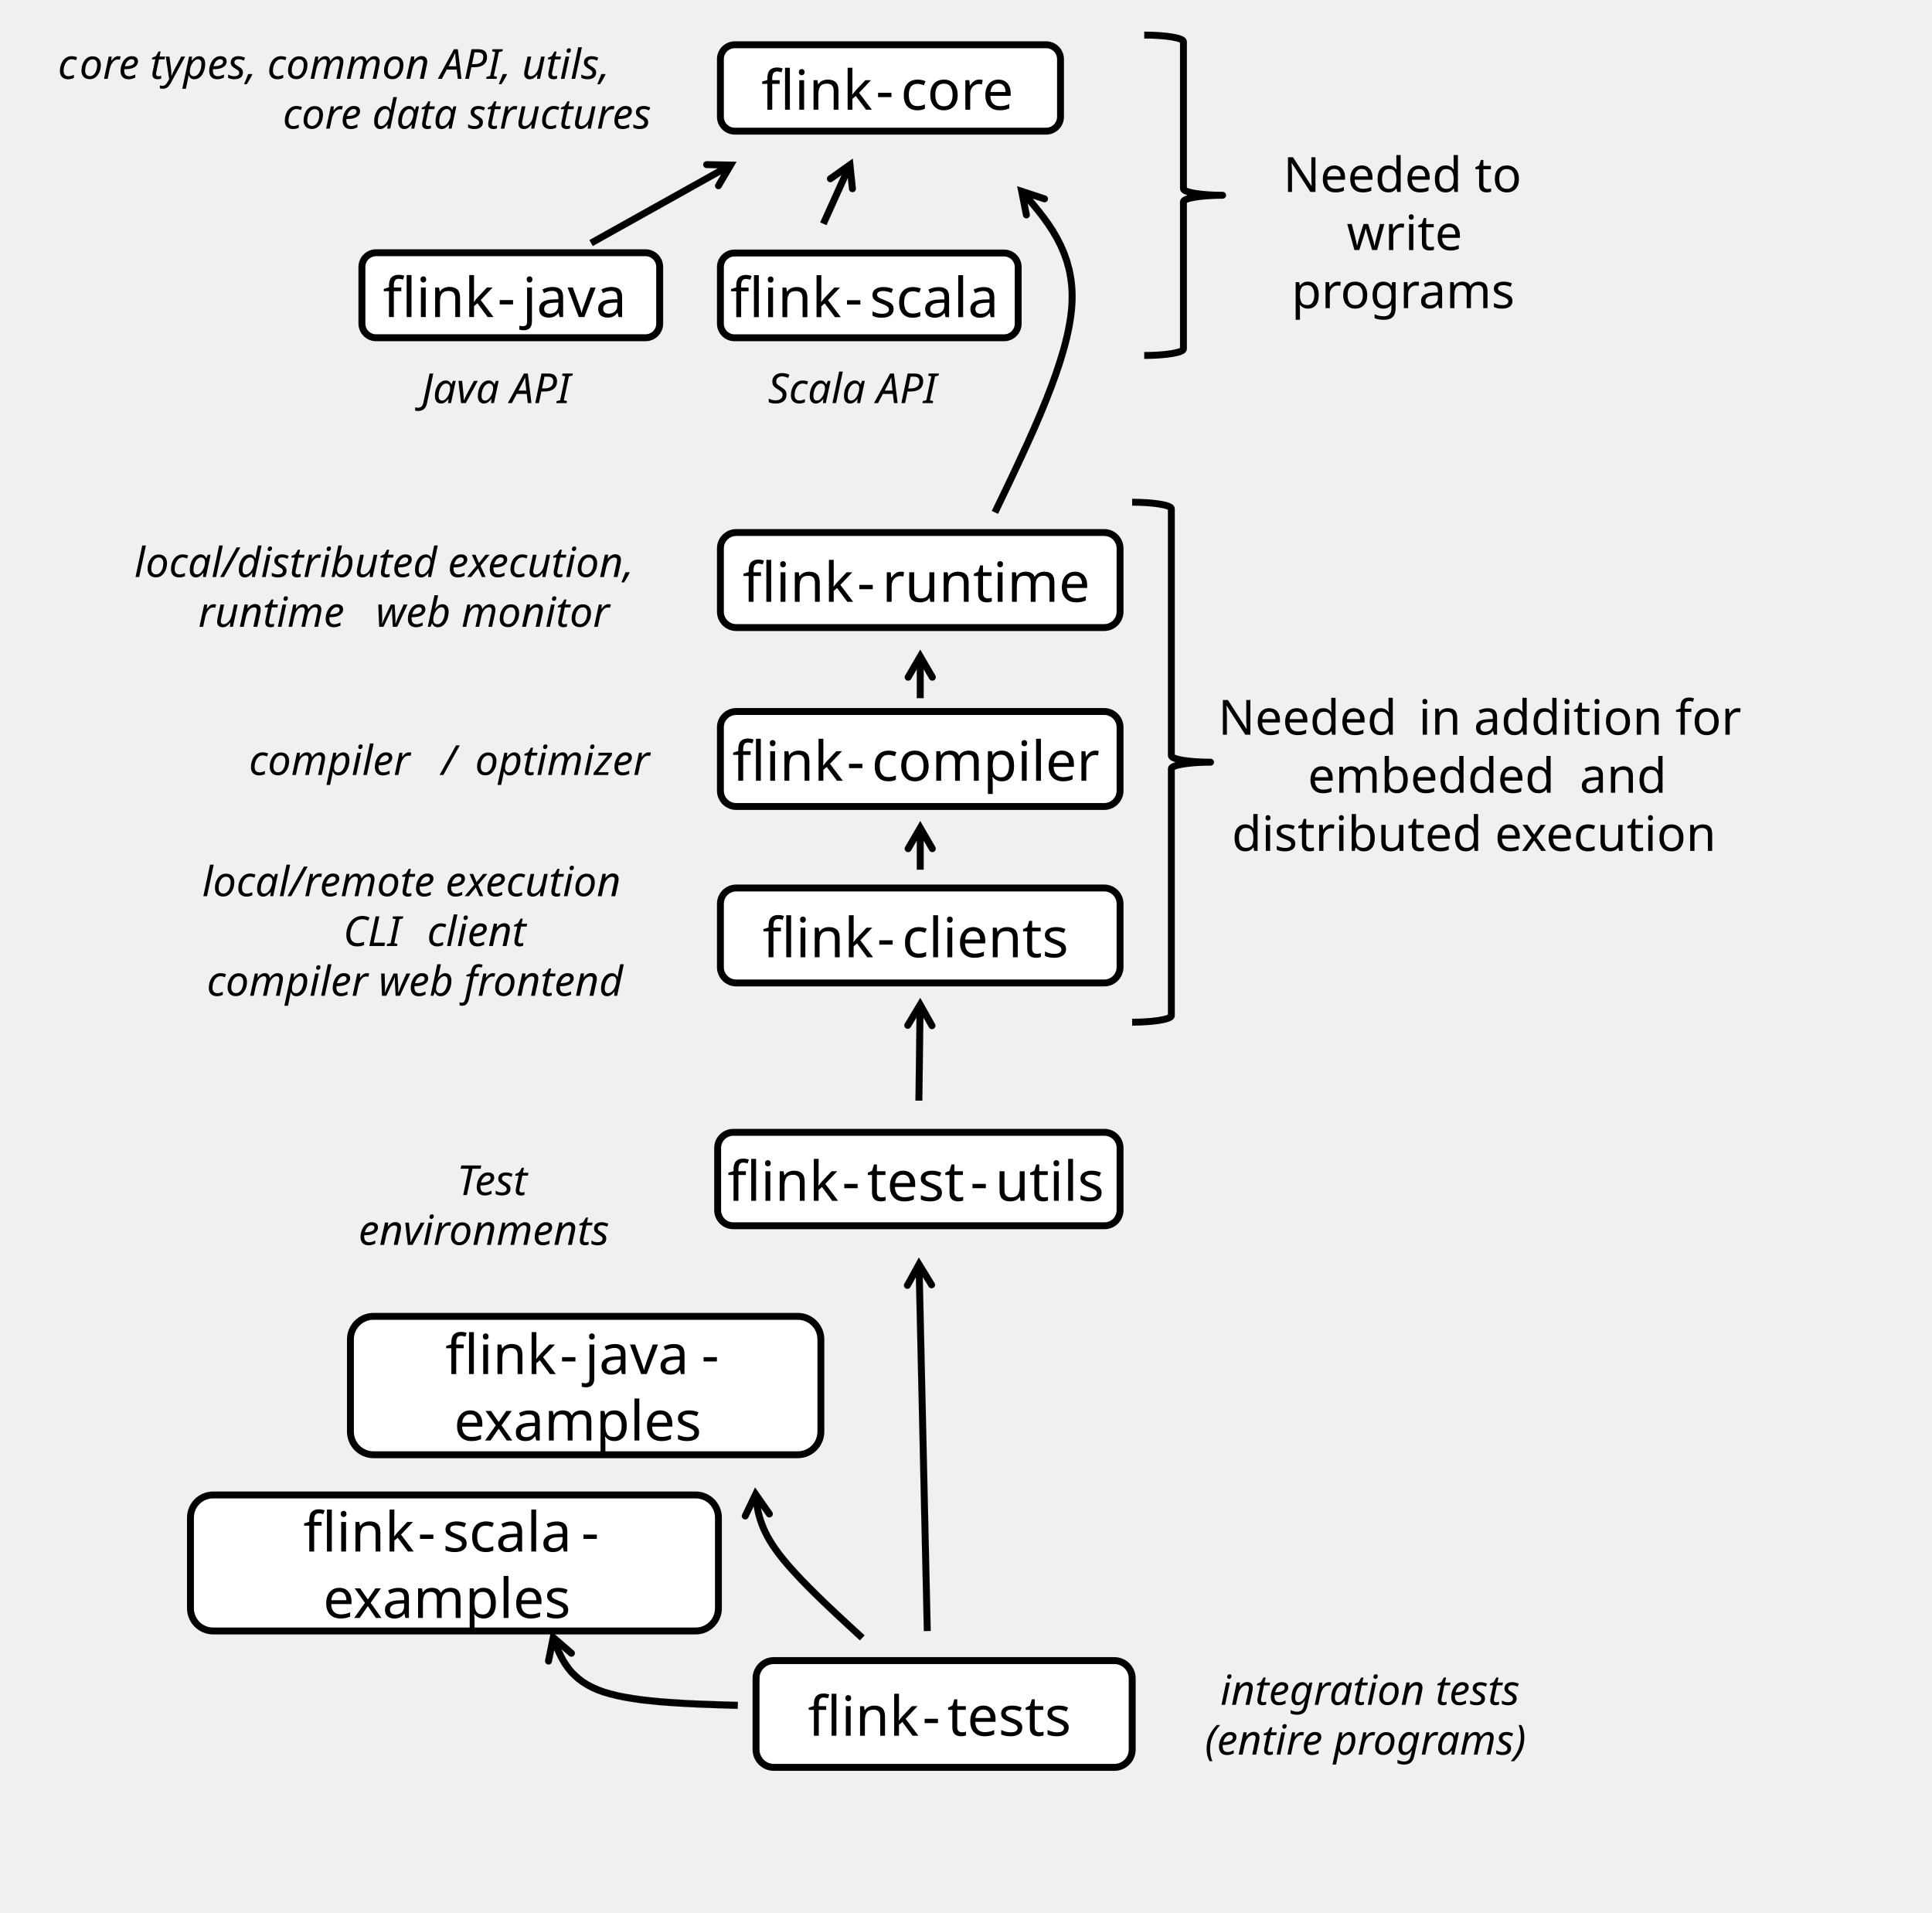
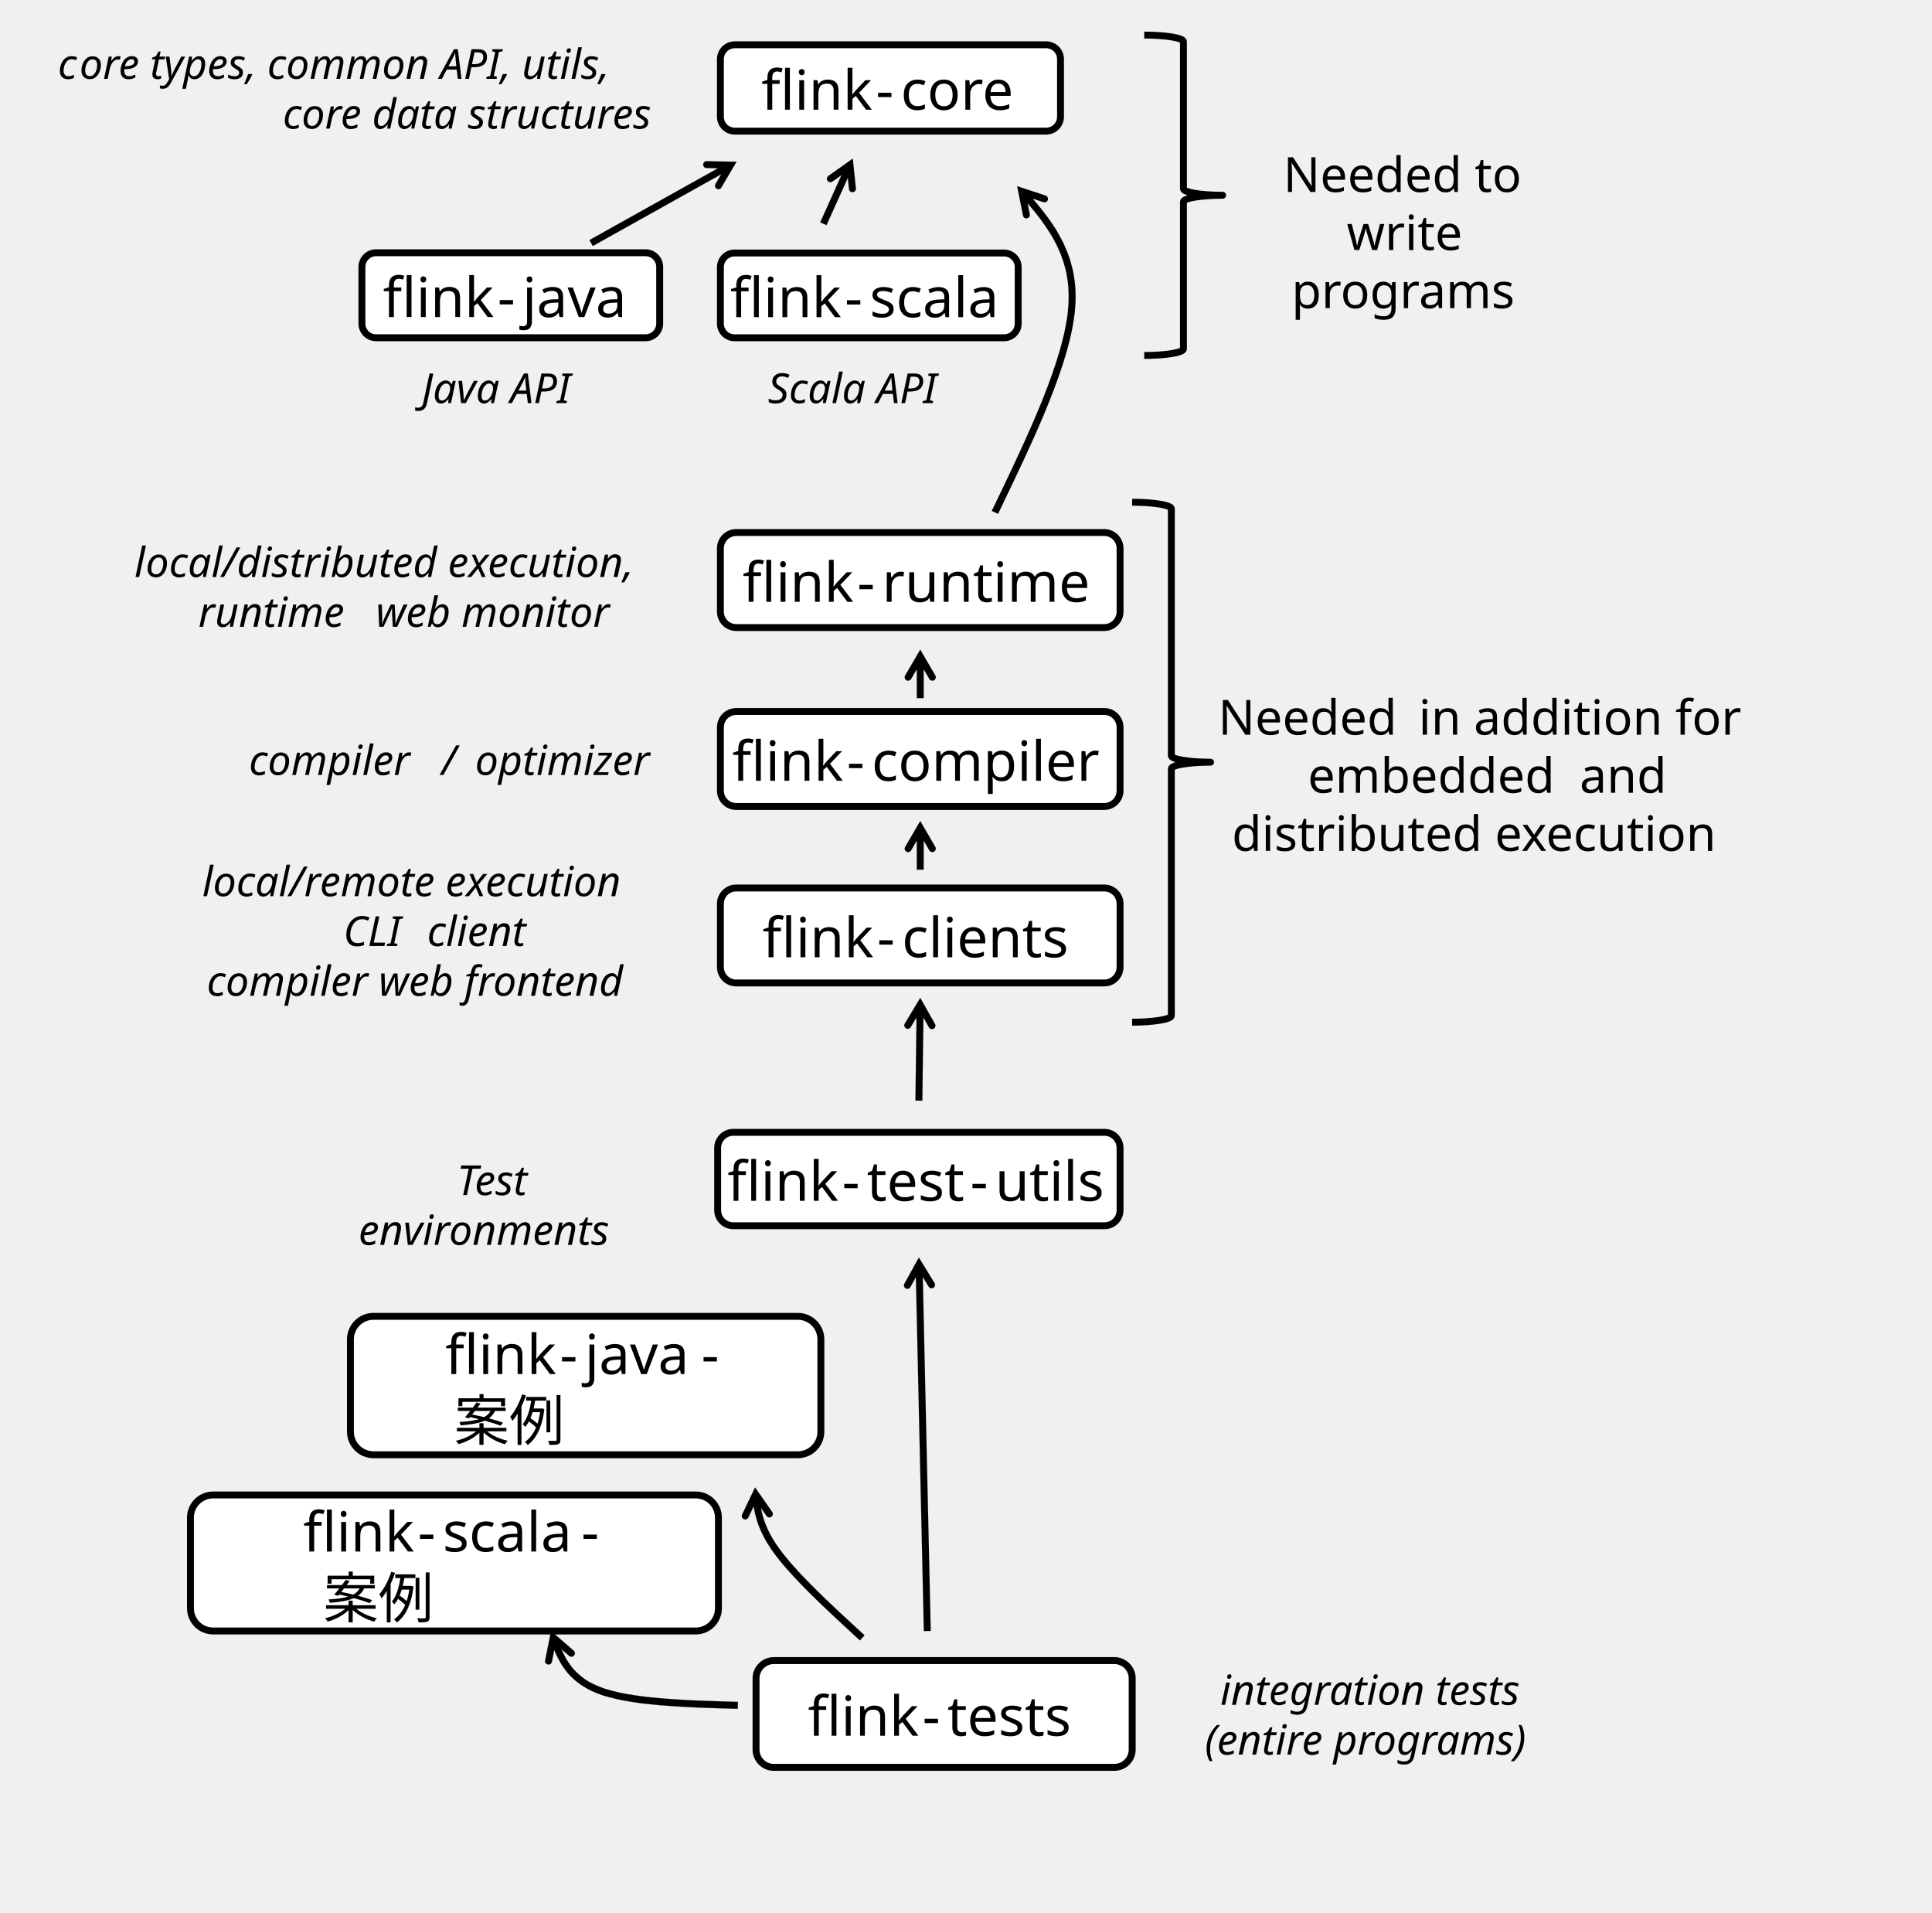
<svg xmlns="http://www.w3.org/2000/svg" version="1.0" width="184.83mm" height="182.98mm" id="svg2985">
  <defs id="defs2987" />
  <g id="g2989">
    <path style="fill:#ffffff;fill-rule:evenodd;fill-opacity:1;stroke:none;" d="  M 260.484 21.38   C 260.484 18.511 262.809 16.185 265.697 16.185   L 378.244 16.185   C 381.132 16.185 383.458 18.511 383.458 21.38   L 383.458 42.217   C 383.458 45.086 381.132 47.412 378.244 47.412   L 265.697 47.412   C 262.809 47.412 260.484 45.086 260.484 42.217   z" id="path2991" />
    <path style="fill:none;stroke:#000000;stroke-width:2.494px;stroke-linecap:butt;stroke-linejoin:round;stroke-dasharray:none;stroke-opacity:1;" d="  M 260.484 21.38   C 260.484 18.511 262.809 16.185 265.697 16.185   L 378.244 16.185   C 381.132 16.185 383.458 18.511 383.458 21.38   L 383.458 42.217   C 383.458 45.086 381.132 47.412 378.244 47.412   L 265.697 47.412   C 262.809 47.412 260.484 45.086 260.484 42.217   z" id="path2993" />
    <text xml:space="preserve" x="275.288" y="39.668" style="font-size:19.955px;fill:#000000;font-style:normal;font-weight:normal;text-align:start;text-anchor:start;font-family:Verdana;" id="text2995">flink</text>
    <text xml:space="preserve" x="316.699" y="39.668" style="font-size:19.955px;fill:#000000;font-style:normal;font-weight:normal;text-align:start;text-anchor:start;font-family:Verdana;" id="text2997">-</text>
    <text xml:space="preserve" x="325.701" y="39.668" style="font-size:19.955px;fill:#000000;font-style:normal;font-weight:normal;text-align:start;text-anchor:start;font-family:Verdana;" id="text2999">core</text>
    <path style="fill:#ffffff;fill-rule:evenodd;fill-opacity:1;stroke:none;" d="  M 130.861 96.502   C 130.861 93.67 133.149 91.373 135.981 91.373   L 233.411 91.373   C 236.234 91.373 238.531 93.67 238.531 96.502   L 238.531 116.982   C 238.531 119.814 236.234 122.102 233.411 122.102   L 135.981 122.102   C 133.149 122.102 130.861 119.814 130.861 116.982   z" id="path3001" />
    <path style="fill:none;stroke:#000000;stroke-width:2.504px;stroke-linecap:butt;stroke-linejoin:round;stroke-dasharray:none;stroke-opacity:1;" d="  M 130.861 96.502   C 130.861 93.67 133.149 91.373 135.981 91.373   L 233.411 91.373   C 236.234 91.373 238.531 93.67 238.531 96.502   L 238.531 116.982   C 238.531 119.814 236.234 122.102 233.411 122.102   L 135.981 122.102   C 133.149 122.102 130.861 119.814 130.861 116.982   z" id="path3003" />
    <text xml:space="preserve" x="138.472" y="114.613" style="font-size:19.955px;fill:#000000;font-style:normal;font-weight:normal;text-align:start;text-anchor:start;font-family:Verdana;" id="text3005">flink</text>
    <text xml:space="preserve" x="179.882" y="114.613" style="font-size:19.955px;fill:#000000;font-style:normal;font-weight:normal;text-align:start;text-anchor:start;font-family:Verdana;" id="text3007">-</text>
    <text xml:space="preserve" x="188.884" y="114.613" style="font-size:19.955px;fill:#000000;font-style:normal;font-weight:normal;text-align:start;text-anchor:start;font-family:Verdana;" id="text3009">java</text>
    <path style="fill:#ffffff;fill-rule:evenodd;fill-opacity:1;stroke:none;" d="  M 260.484 96.568   C 260.484 93.755 262.772 91.467 265.585 91.467   L 363.053 91.467   C 365.866 91.467 368.154 93.755 368.154 96.568   L 368.154 117.01   C 368.154 119.824 365.866 122.112 363.053 122.112   L 265.585 122.112   C 262.772 122.112 260.484 119.824 260.484 117.01   z" id="path3011" />
    <path style="fill:none;stroke:#000000;stroke-width:2.494px;stroke-linecap:butt;stroke-linejoin:round;stroke-dasharray:none;stroke-opacity:1;" d="  M 260.484 96.568   C 260.484 93.755 262.772 91.467 265.585 91.467   L 363.053 91.467   C 365.866 91.467 368.154 93.755 368.154 96.568   L 368.154 117.01   C 368.154 119.824 365.866 122.112 363.053 122.112   L 265.585 122.112   C 262.772 122.112 260.484 119.824 260.484 117.01   z" id="path3013" />
    <text xml:space="preserve" x="264.046" y="114.657" style="font-size:19.955px;fill:#000000;font-style:normal;font-weight:normal;text-align:start;text-anchor:start;font-family:Verdana;" id="text3015">flink</text>
    <text xml:space="preserve" x="305.456" y="114.657" style="font-size:19.955px;fill:#000000;font-style:normal;font-weight:normal;text-align:start;text-anchor:start;font-family:Verdana;" id="text3017">-</text>
    <text xml:space="preserve" x="314.458" y="114.657" style="font-size:19.955px;fill:#000000;font-style:normal;font-weight:normal;text-align:start;text-anchor:start;font-family:Verdana;" id="text3019">scala</text>
    <text xml:space="preserve" x="20.936" y="28.496" style="font-size:15.004px;fill:#000000;font-style:italic;font-weight:normal;text-align:start;text-anchor:start;font-family:Verdana;" id="text3021">c</text>
    <text xml:space="preserve" x="28.738" y="28.496" style="font-size:15.004px;fill:#000000;font-style:italic;font-weight:normal;text-align:start;text-anchor:start;font-family:Verdana;" id="text3023">ore types, common API, utils,</text>
    <text xml:space="preserve" x="102.257" y="46.5" style="font-size:15.004px;fill:#000000;font-style:italic;font-weight:normal;text-align:start;text-anchor:start;font-family:Verdana;" id="text3025">core data structures</text>
    <text xml:space="preserve" x="277.678" y="145.733" style="font-size:15.004px;fill:#000000;font-style:italic;font-weight:normal;text-align:start;text-anchor:start;font-family:Verdana;" id="text3027">Scala API</text>
    <text xml:space="preserve" x="152.428" y="145.733" style="font-size:15.004px;fill:#000000;font-style:italic;font-weight:normal;text-align:start;text-anchor:start;font-family:Verdana;" id="text3029">Java API</text>
    <path style="fill:#ffffff;fill-rule:evenodd;fill-opacity:1;stroke:none;" d="  M 260.484 198.256   C 260.484 195.086 263.053 192.517 266.204 192.517   L 399.268 192.517   C 402.419 192.517 404.988 195.086 404.988 198.256   L 404.988 221.136   C 404.988 224.306 402.419 226.875 399.268 226.875   L 266.204 226.875   C 263.053 226.875 260.484 224.306 260.484 221.136   z" id="path3033" />
    <path style="fill:none;stroke:#000000;stroke-width:2.494px;stroke-linecap:butt;stroke-linejoin:round;stroke-dasharray:none;stroke-opacity:1;" d="  M 260.484 198.256   C 260.484 195.086 263.053 192.517 266.204 192.517   L 399.268 192.517   C 402.419 192.517 404.988 195.086 404.988 198.256   L 404.988 221.136   C 404.988 224.306 402.419 226.875 399.268 226.875   L 266.204 226.875   C 263.053 226.875 260.484 224.306 260.484 221.136   z" id="path3035" />
    <text xml:space="preserve" x="268.528" y="217.566" style="font-size:19.955px;fill:#000000;font-style:normal;font-weight:normal;text-align:start;text-anchor:start;font-family:Verdana;" id="text3037">flink</text>
    <text xml:space="preserve" x="309.938" y="217.566" style="font-size:19.955px;fill:#000000;font-style:normal;font-weight:normal;text-align:start;text-anchor:start;font-family:Verdana;" id="text3039">-</text>
    <text xml:space="preserve" x="318.941" y="217.566" style="font-size:19.955px;fill:#000000;font-style:normal;font-weight:normal;text-align:start;text-anchor:start;font-family:Verdana;" id="text3041">runtime</text>
    <path style="fill:#ffffff;fill-rule:evenodd;fill-opacity:1;stroke:none;" d="  M 260.484 262.941   C 260.484 259.771 263.053 257.22 266.204 257.22   L 399.268 257.22   C 402.419 257.22 404.988 259.771 404.988 262.941   L 404.988 285.84   C 404.988 288.991 402.419 291.56 399.268 291.56   L 266.204 291.56   C 263.053 291.56 260.484 288.991 260.484 285.84   z" id="path3043" />
    <path style="fill:none;stroke:#000000;stroke-width:2.494px;stroke-linecap:butt;stroke-linejoin:round;stroke-dasharray:none;stroke-opacity:1;" d="  M 260.484 262.941   C 260.484 259.771 263.053 257.22 266.204 257.22   L 399.268 257.22   C 402.419 257.22 404.988 259.771 404.988 262.941   L 404.988 285.84   C 404.988 288.991 402.419 291.56 399.268 291.56   L 266.204 291.56   C 263.053 291.56 260.484 288.991 260.484 285.84   z" id="path3045" />
    <text xml:space="preserve" x="264.777" y="282.255" style="font-size:19.955px;fill:#000000;font-style:normal;font-weight:normal;text-align:start;text-anchor:start;font-family:Verdana;" id="text3047">flink</text>
    <text xml:space="preserve" x="306.187" y="282.255" style="font-size:19.955px;fill:#000000;font-style:normal;font-weight:normal;text-align:start;text-anchor:start;font-family:Verdana;" id="text3049">-</text>
    <text xml:space="preserve" x="315.19" y="282.255" style="font-size:19.955px;fill:#000000;font-style:normal;font-weight:normal;text-align:start;text-anchor:start;font-family:Verdana;" id="text3051">compiler</text>
    <path style="fill:#ffffff;fill-rule:evenodd;fill-opacity:1;stroke:none;" d="  M 260.484 326.744   C 260.484 323.574 263.053 321.024 266.204 321.024   L 399.268 321.024   C 402.419 321.024 404.988 323.574 404.988 326.744   L 404.988 349.643   C 404.988 352.794 402.419 355.364 399.268 355.364   L 266.204 355.364   C 263.053 355.364 260.484 352.794 260.484 349.643   z" id="path3053" />
    <path style="fill:none;stroke:#000000;stroke-width:2.494px;stroke-linecap:butt;stroke-linejoin:round;stroke-dasharray:none;stroke-opacity:1;" d="  M 260.484 326.744   C 260.484 323.574 263.053 321.024 266.204 321.024   L 399.268 321.024   C 402.419 321.024 404.988 323.574 404.988 326.744   L 404.988 349.643   C 404.988 352.794 402.419 355.364 399.268 355.364   L 266.204 355.364   C 263.053 355.364 260.484 352.794 260.484 349.643   z" id="path3055" />
    <text xml:space="preserve" x="275.73" y="346.058" style="font-size:19.955px;fill:#000000;font-style:normal;font-weight:normal;text-align:start;text-anchor:start;font-family:Verdana;" id="text3057">flink</text>
    <text xml:space="preserve" x="317.14" y="346.058" style="font-size:19.955px;fill:#000000;font-style:normal;font-weight:normal;text-align:start;text-anchor:start;font-family:Verdana;" id="text3059">-</text>
    <text xml:space="preserve" x="326.142" y="346.058" style="font-size:19.955px;fill:#000000;font-style:normal;font-weight:normal;text-align:start;text-anchor:start;font-family:Verdana;" id="text3061">clients</text>
    <path style="fill:#000000;fill-rule:nonzero;fill-opacity:1;stroke:#000000;stroke-width:0.019px;stroke-linecap:butt;stroke-linejoin:round;stroke-dasharray:none;stroke-opacity:1;" d="  M 333.496 397.918   L 333.946 363.259   L 331.451 363.222   L 331.001 397.88   z  M 338.072 370.18   L 332.745 360.746   L 327.156 370.03   C 326.8 370.63 326.988 371.399 327.588 371.755   C 328.169 372.111 328.938 371.924 329.295 371.324   L 329.295 371.324   L 333.777 363.878   L 331.62 363.859   L 335.896 371.418   C 336.234 372.018 337.003 372.224 337.603 371.886   C 338.203 371.549 338.409 370.78 338.072 370.18   z" id="path3063" />
    <text xml:space="preserve" x="90.011" y="280.173" style="font-size:15.004px;fill:#000000;font-style:italic;font-weight:normal;text-align:start;text-anchor:start;font-family:Verdana;" id="text3065">compiler </text>
    <text xml:space="preserve" x="159.628" y="280.173" style="font-size:15.004px;fill:#000000;font-style:italic;font-weight:normal;text-align:start;text-anchor:start;font-family:Verdana;" id="text3067">/ </text>
    <text xml:space="preserve" x="171.781" y="280.173" style="font-size:15.004px;fill:#000000;font-style:italic;font-weight:normal;text-align:start;text-anchor:start;font-family:Verdana;" id="text3069">optimizer</text>
    <text xml:space="preserve" x="48.601" y="208.6" style="font-size:15.004px;fill:#000000;font-style:italic;font-weight:normal;text-align:start;text-anchor:start;font-family:Verdana;" id="text3071">l</text>
    <text xml:space="preserve" x="52.652" y="208.6" style="font-size:15.004px;fill:#000000;font-style:italic;font-weight:normal;text-align:start;text-anchor:start;font-family:Verdana;" id="text3073">ocal/distributed execution,</text>
    <text xml:space="preserve" x="71.706" y="226.604" style="font-size:15.004px;fill:#000000;font-style:italic;font-weight:normal;text-align:start;text-anchor:start;font-family:Verdana;" id="text3075">runtime </text>
    <text xml:space="preserve" x="135.922" y="226.604" style="font-size:15.004px;fill:#000000;font-style:italic;font-weight:normal;text-align:start;text-anchor:start;font-family:Verdana;" id="text3077">web monitor</text>
    <text xml:space="preserve" x="73.126" y="323.988" style="font-size:15.004px;fill:#000000;font-style:italic;font-weight:normal;text-align:start;text-anchor:start;font-family:Verdana;" id="text3079">local/remote execution</text>
    <text xml:space="preserve" x="124.138" y="341.992" style="font-size:15.004px;fill:#000000;font-style:italic;font-weight:normal;text-align:start;text-anchor:start;font-family:Verdana;" id="text3081">CLI </text>
    <text xml:space="preserve" x="154.446" y="341.992" style="font-size:15.004px;fill:#000000;font-style:italic;font-weight:normal;text-align:start;text-anchor:start;font-family:Verdana;" id="text3083">client</text>
    <text xml:space="preserve" x="74.776" y="359.997" style="font-size:15.004px;fill:#000000;font-style:italic;font-weight:normal;text-align:start;text-anchor:start;font-family:Verdana;" id="text3085">compiler web frontend</text>
    <path style="fill:none;stroke:#000000;stroke-width:2.494px;stroke-linecap:butt;stroke-linejoin:round;stroke-dasharray:none;stroke-opacity:1;" d="  M 413.728 12.678   C 421.549 12.678 427.907 13.728 427.907 15.041   L 427.907 68.229   C 427.907 69.524 434.246 70.593 442.085 70.593   C 434.246 70.593 427.907 71.643 427.907 72.956   L 427.907 126.144   C 427.907 127.457 421.549 128.507 413.728 128.507 " id="path3087" />
    <path style="fill:none;stroke:#000000;stroke-width:2.494px;stroke-linecap:butt;stroke-linejoin:round;stroke-dasharray:none;stroke-opacity:1;" d="  M 409.358 181.564   C 417.179 181.564 423.537 182.614 423.537 183.927   L 423.537 273.181   C 423.537 274.493 429.876 275.544 437.715 275.544   C 429.876 275.544 423.537 276.613 423.537 277.907   L 423.537 367.179   C 423.537 368.473 417.179 369.542 409.358 369.542 " id="path3089" />
    <text xml:space="preserve" x="464.002" y="69.389" style="font-size:17.554px;fill:#000000;font-style:normal;font-weight:normal;text-align:start;text-anchor:start;font-family:Verdana;" id="text3091">Needed to </text>
    <text xml:space="preserve" x="486.958" y="90.394" style="font-size:17.554px;fill:#000000;font-style:normal;font-weight:normal;text-align:start;text-anchor:start;font-family:Verdana;" id="text3093">write </text>
    <text xml:space="preserve" x="467.003" y="111.399" style="font-size:17.554px;fill:#000000;font-style:normal;font-weight:normal;text-align:start;text-anchor:start;font-family:Verdana;" id="text3095">programs</text>
    <text xml:space="preserve" x="440.466" y="265.596" style="font-size:17.554px;fill:#000000;font-style:normal;font-weight:normal;text-align:start;text-anchor:start;font-family:Verdana;" id="text3097">Needed </text>
    <text xml:space="preserve" x="512.934" y="265.596" style="font-size:17.554px;fill:#000000;font-style:normal;font-weight:normal;text-align:start;text-anchor:start;font-family:Verdana;" id="text3099">in addition for </text>
    <text xml:space="preserve" x="472.874" y="286.602" style="font-size:17.554px;fill:#000000;font-style:normal;font-weight:normal;text-align:start;text-anchor:start;font-family:Verdana;" id="text3101">embedded </text>
    <text xml:space="preserve" x="571.148" y="286.602" style="font-size:17.554px;fill:#000000;font-style:normal;font-weight:normal;text-align:start;text-anchor:start;font-family:Verdana;" id="text3103">and </text>
    <text xml:space="preserve" x="445.417" y="307.607" style="font-size:17.554px;fill:#000000;font-style:normal;font-weight:normal;text-align:start;text-anchor:start;font-family:Verdana;" id="text3105">distributed execution</text>
    <path style="fill:#ffffff;fill-rule:evenodd;fill-opacity:1;stroke:none;" d="  M 126.707 484.208   C 126.707 479.613 130.439 475.881 135.052 475.881   L 288.466 475.881   C 293.079 475.881 296.811 479.613 296.811 484.208   L 296.811 517.573   C 296.811 522.168 293.079 525.919 288.466 525.919   L 135.052 525.919   C 130.439 525.919 126.707 522.168 126.707 517.573   z" id="path3107" />
    <path style="fill:none;stroke:#000000;stroke-width:2.494px;stroke-linecap:butt;stroke-linejoin:round;stroke-dasharray:none;stroke-opacity:1;" d="  M 126.707 484.208   C 126.707 479.613 130.439 475.881 135.052 475.881   L 288.466 475.881   C 293.079 475.881 296.811 479.613 296.811 484.208   L 296.811 517.573   C 296.811 522.168 293.079 525.919 288.466 525.919   L 135.052 525.919   C 130.439 525.919 126.707 522.168 126.707 517.573   z" id="path3109" />
    <text xml:space="preserve" x="161.02" y="496.759" style="font-size:19.955px;fill:#000000;font-style:normal;font-weight:normal;text-align:start;text-anchor:start;font-family:Verdana;" id="text3111">flink</text>
    <text xml:space="preserve" x="202.43" y="496.759" style="font-size:19.955px;fill:#000000;font-style:normal;font-weight:normal;text-align:start;text-anchor:start;font-family:Verdana;" id="text3113">-</text>
    <text xml:space="preserve" x="211.433" y="496.759" style="font-size:19.955px;fill:#000000;font-style:normal;font-weight:normal;text-align:start;text-anchor:start;font-family:Verdana;" id="text3115">java</text>
    <text xml:space="preserve" x="253.593" y="496.759" style="font-size:19.955px;fill:#000000;font-style:normal;font-weight:normal;text-align:start;text-anchor:start;font-family:Verdana;" id="text3117">-</text>
-     <text xml:space="preserve" x="164.171" y="520.765" style="font-size:19.955px;fill:#000000;font-style:normal;font-weight:normal;text-align:start;text-anchor:start;font-family:Verdana;" id="text3119">examples</text>
+     <text xml:space="preserve" x="164.171" y="520.765" style="font-size:19.955px;fill:#000000;font-style:normal;font-weight:normal;text-align:start;text-anchor:start;font-family:Verdana;" id="text3119">案例</text>
    <path style="fill:#ffffff;fill-rule:evenodd;fill-opacity:1;stroke:none;" d="  M 68.867 548.649   C 68.867 544.129 72.543 540.453 77.063 540.453   L 251.575 540.453   C 256.095 540.453 259.771 544.129 259.771 548.649   L 259.771 581.432   C 259.771 585.952 256.095 589.628 251.575 589.628   L 77.063 589.628   C 72.543 589.628 68.867 585.952 68.867 581.432   z" id="path3121" />
    <path style="fill:none;stroke:#000000;stroke-width:2.494px;stroke-linecap:butt;stroke-linejoin:round;stroke-dasharray:none;stroke-opacity:1;" d="  M 68.867 548.649   C 68.867 544.129 72.543 540.453 77.063 540.453   L 251.575 540.453   C 256.095 540.453 259.771 544.129 259.771 548.649   L 259.771 581.432   C 259.771 585.952 256.095 589.628 251.575 589.628   L 77.063 589.628   C 72.543 589.628 68.867 585.952 68.867 581.432   z" id="path3123" />
    <text xml:space="preserve" x="109.657" y="560.907" style="font-size:19.955px;fill:#000000;font-style:normal;font-weight:normal;text-align:start;text-anchor:start;font-family:Verdana;" id="text3125">flink</text>
    <text xml:space="preserve" x="151.067" y="560.907" style="font-size:19.955px;fill:#000000;font-style:normal;font-weight:normal;text-align:start;text-anchor:start;font-family:Verdana;" id="text3127">-</text>
    <text xml:space="preserve" x="160.069" y="560.907" style="font-size:19.955px;fill:#000000;font-style:normal;font-weight:normal;text-align:start;text-anchor:start;font-family:Verdana;" id="text3129">scala</text>
    <text xml:space="preserve" x="210.182" y="560.907" style="font-size:19.955px;fill:#000000;font-style:normal;font-weight:normal;text-align:start;text-anchor:start;font-family:Verdana;" id="text3131">-</text>
-     <text xml:space="preserve" x="116.859" y="584.913" style="font-size:19.955px;fill:#000000;font-style:normal;font-weight:normal;text-align:start;text-anchor:start;font-family:Verdana;" id="text3133">examples</text>
+     <text xml:space="preserve" x="116.859" y="584.913" style="font-size:19.955px;fill:#000000;font-style:normal;font-weight:normal;text-align:start;text-anchor:start;font-family:Verdana;" id="text3133">案例</text>
    <path style="fill:#ffffff;fill-rule:evenodd;fill-opacity:1;stroke:none;" d="  M 273.368 606.751   C 273.368 603.225 276.256 600.337 279.782 600.337   L 402.925 600.337   C 406.489 600.337 409.377 603.225 409.377 606.751   L 409.377 632.52   C 409.377 636.046 406.489 638.934 402.925 638.934   L 279.782 638.934   C 276.256 638.934 273.368 636.046 273.368 632.52   z" id="path3135" />
    <path style="fill:none;stroke:#000000;stroke-width:2.513px;stroke-linecap:butt;stroke-linejoin:round;stroke-dasharray:none;stroke-opacity:1;" d="  M 273.368 606.751   C 273.368 603.225 276.256 600.337 279.782 600.337   L 402.925 600.337   C 406.489 600.337 409.377 603.225 409.377 606.751   L 409.377 632.52   C 409.377 636.046 406.489 638.934 402.925 638.934   L 279.782 638.934   C 276.256 638.934 273.368 636.046 273.368 632.52   z" id="path3137" />
    <text xml:space="preserve" x="292.116" y="627.495" style="font-size:19.955px;fill:#000000;font-style:normal;font-weight:normal;text-align:start;text-anchor:start;font-family:Verdana;" id="text3139">flink</text>
    <text xml:space="preserve" x="333.526" y="627.495" style="font-size:19.955px;fill:#000000;font-style:normal;font-weight:normal;text-align:start;text-anchor:start;font-family:Verdana;" id="text3141">-</text>
    <text xml:space="preserve" x="342.529" y="627.495" style="font-size:19.955px;fill:#000000;font-style:normal;font-weight:normal;text-align:start;text-anchor:start;font-family:Verdana;" id="text3143">tests</text>
    <path style="fill:#000000;fill-rule:nonzero;fill-opacity:1;stroke:#000000;stroke-width:0.019px;stroke-linecap:butt;stroke-linejoin:round;stroke-dasharray:none;stroke-opacity:1;" d="  M 298.837 81.395   L 308.458 60.109   L 306.17 59.077   L 296.568 80.383   z  M 309.471 68.098   L 308.346 57.333   L 299.512 63.616   C 298.949 64.01 298.818 64.797 299.231 65.36   C 299.625 65.923 300.412 66.054 300.975 65.641   L 308.045 60.615   L 306.076 59.734   L 306.976 68.361   C 307.051 69.055 307.67 69.542 308.346 69.467   C 309.039 69.411 309.527 68.792 309.471 68.098   z" id="path3145" />
    <path style="fill:#000000;fill-rule:nonzero;fill-opacity:1;stroke:#000000;stroke-width:0.009px;stroke-linecap:butt;stroke-linejoin:round;stroke-dasharray:none;stroke-opacity:1;" d="  M 214.328 88.963   L 264.788 60.765   L 263.569 58.59   L 213.109 86.778   z  M 260.84 67.789   L 266.344 58.468   L 255.523 58.261   C 254.829 58.252 254.257 58.805 254.248 59.49   C 254.238 60.184 254.782 60.756 255.476 60.765   L 264.16 60.925   L 263.1 59.04   L 258.693 66.523   C 258.336 67.114 258.533 67.883 259.133 68.229   C 259.724 68.586 260.493 68.389 260.84 67.789   z" id="path3147" />
    <path style="fill:#000000;fill-rule:nonzero;fill-opacity:1;stroke:#000000;stroke-width:0.019px;stroke-linecap:butt;stroke-linejoin:round;stroke-dasharray:none;stroke-opacity:1;" d="  M 358.608 184.696   L 363.559 174.4   L 365.979 169.28   L 368.342 164.197   L 370.649 159.171   L 372.862 154.201   L 374.962 149.306   L 376.95 144.505   L 378.788 139.779   L 380.476 135.165   L 381.976 130.664   L 383.308 126.313   L 383.871 124.212   L 384.396 122.112   L 384.883 120.067   L 385.277 118.061   L 385.634 116.091   L 385.934 114.178   L 386.14 112.303   L 386.309 110.484   L 386.384 108.702   L 386.403 106.977   L 386.365 105.289   L 386.271 103.657   L 386.102 102.044   L 385.877 100.488   L 385.615 98.95   L 385.296 97.449   L 384.49 94.561   L 383.496 91.804   L 382.333 89.141   L 381.02 86.59   L 379.557 84.115   L 377.982 81.714   L 376.294 79.351   L 374.531 77.063   L 372.674 74.812   L 370.761 72.581   L 368.492 70.011   L 370.367 68.342   L 372.674 70.949   L 374.606 73.218   L 376.5 75.544   L 378.338 77.907   L 380.082 80.326   L 381.733 82.839   L 383.233 85.446   L 384.621 88.147   L 385.84 90.96   L 386.89 93.886   L 387.734 96.943   L 388.072 98.518   L 388.353 100.131   L 388.597 101.8   L 388.766 103.488   L 388.878 105.232   L 388.916 107.014   L 388.897 108.833   L 388.784 110.69   L 388.634 112.603   L 388.391 114.554   L 388.09 116.542   L 387.734 118.567   L 387.303 120.63   L 386.834 122.731   L 386.29 124.85   L 385.69 127.044   L 384.358 131.47   L 382.82 136.028   L 381.114 140.679   L 379.257 145.442   L 377.269 150.3   L 375.15 155.232   L 372.918 160.221   L 370.611 165.266   L 368.229 170.349   L 365.81 175.469   L 360.877 185.765   z  M 369.898 77.944   L 367.779 67.311   L 378.075 70.705   C 378.713 70.93 379.069 71.624 378.863 72.281   C 378.638 72.937 377.944 73.293 377.288 73.087   L 369.036 70.368   L 370.649 68.923   L 372.337 77.457   C 372.487 78.132 372.036 78.788 371.361 78.92   C 370.686 79.051 370.03 78.62 369.898 77.944   z" id="path3149" />
    <path style="fill:#ffffff;fill-rule:evenodd;fill-opacity:1;stroke:none;" d="  M 259.49 415.003   C 259.49 411.89 262.022 409.358 265.135 409.358   L 399.362 409.358   C 402.475 409.358 404.988 411.89 404.988 415.003   L 404.988 437.509   C 404.988 440.622 402.475 443.135 399.362 443.135   L 265.135 443.135   C 262.022 443.135 259.49 440.622 259.49 437.509   z" id="path3151" />
    <path style="fill:none;stroke:#000000;stroke-width:2.494px;stroke-linecap:butt;stroke-linejoin:round;stroke-dasharray:none;stroke-opacity:1;" d="  M 259.49 415.003   C 259.49 411.89 262.022 409.358 265.135 409.358   L 399.362 409.358   C 402.475 409.358 404.988 411.89 404.988 415.003   L 404.988 437.509   C 404.988 440.622 402.475 443.135 399.362 443.135   L 265.135 443.135   C 262.022 443.135 259.49 440.622 259.49 437.509   z" id="path3153" />
    <text xml:space="preserve" x="263.061" y="434.122" style="font-size:19.955px;fill:#000000;font-style:normal;font-weight:normal;text-align:start;text-anchor:start;font-family:Verdana;" id="text3155">flink</text>
    <text xml:space="preserve" x="304.471" y="434.122" style="font-size:19.955px;fill:#000000;font-style:normal;font-weight:normal;text-align:start;text-anchor:start;font-family:Verdana;" id="text3157">-</text>
    <text xml:space="preserve" x="313.473" y="434.122" style="font-size:19.955px;fill:#000000;font-style:normal;font-weight:normal;text-align:start;text-anchor:start;font-family:Verdana;" id="text3159">test</text>
    <text xml:space="preserve" x="350.833" y="434.122" style="font-size:19.955px;fill:#000000;font-style:normal;font-weight:normal;text-align:start;text-anchor:start;font-family:Verdana;" id="text3161">-</text>
    <text xml:space="preserve" x="359.835" y="434.122" style="font-size:19.955px;fill:#000000;font-style:normal;font-weight:normal;text-align:start;text-anchor:start;font-family:Verdana;" id="text3163">utils</text>
    <path style="fill:#000000;fill-rule:nonzero;fill-opacity:1;stroke:#000000;stroke-width:0.019px;stroke-linecap:butt;stroke-linejoin:round;stroke-dasharray:none;stroke-opacity:1;" d="  M 333.983 252.4   L 333.983 237.322   L 331.489 237.322   L 331.489 252.4   z  M 338.184 244.186   L 332.745 234.846   L 327.288 244.186   C 326.931 244.786 327.138 245.555 327.738 245.911   C 328.319 246.249 329.088 246.043 329.445 245.461   L 333.814 237.959   L 331.658 237.959   L 336.027 245.461   L 336.027 245.461   C 336.384 246.043 337.153 246.249 337.734 245.911   C 338.334 245.555 338.541 244.786 338.184 244.186   z" id="path3165" />
    <path style="fill:#000000;fill-rule:nonzero;fill-opacity:1;stroke:#000000;stroke-width:0.019px;stroke-linecap:butt;stroke-linejoin:round;stroke-dasharray:none;stroke-opacity:1;" d="  M 333.983 314.385   L 333.983 299.287   L 331.489 299.287   L 331.489 314.385   z  M 338.184 306.17   L 332.745 296.811   L 327.288 306.17   C 326.931 306.77 327.138 307.52 327.738 307.877   C 328.319 308.233 329.088 308.027 329.445 307.427   L 333.814 299.925   L 331.658 299.925   L 336.027 307.427   L 336.027 307.427   C 336.384 308.027 337.153 308.233 337.734 307.877   C 338.334 307.52 338.541 306.77 338.184 306.17   z" id="path3167" />
    <text xml:space="preserve" x="165.19" y="432.039" style="font-size:15.004px;fill:#000000;font-style:italic;font-weight:normal;text-align:start;text-anchor:start;font-family:Verdana;" id="text3169">Test </text>
    <text xml:space="preserve" x="129.631" y="450.044" style="font-size:15.004px;fill:#000000;font-style:italic;font-weight:normal;text-align:start;text-anchor:start;font-family:Verdana;" id="text3171">environments</text>
    <path style="fill:#000000;fill-rule:nonzero;fill-opacity:1;stroke:#000000;stroke-width:0.019px;stroke-linecap:butt;stroke-linejoin:round;stroke-dasharray:none;stroke-opacity:1;" d="  M 334.039 589.666   L 331.057 457.108   L 333.552 457.051   L 336.534 589.609   z  M 327.006 464.084   L 332.239 454.613   L 337.903 463.841   C 338.278 464.422 338.09 465.191 337.49 465.547   C 336.909 465.922 336.14 465.735 335.784 465.135   L 335.784 465.135   L 331.226 457.745   L 333.402 457.689   L 329.182 465.285   C 328.844 465.885 328.094 466.11 327.494 465.772   C 326.875 465.435 326.669 464.685 327.006 464.084   z" id="path3173" />
    <path style="fill:#000000;fill-rule:nonzero;fill-opacity:1;stroke:#000000;stroke-width:0.038px;stroke-linecap:butt;stroke-linejoin:round;stroke-dasharray:none;stroke-opacity:1;" d="  M 266.729 617.779   L 259.34 617.554   L 252.1 617.291   L 248.499 617.104   L 244.974 616.916   L 241.56 616.691   L 238.184 616.429   L 234.921 616.091   L 231.77 615.753   L 228.732 615.303   L 225.806 614.816   L 223.031 614.253   L 220.442 613.615   L 217.967 612.903   L 215.716 612.077   L 213.616 611.177   L 211.703 610.127   L 209.977 609.039   L 208.402 607.876   L 206.977 606.601   L 205.664 605.288   L 204.538 603.9   L 203.488 602.438   L 202.588 600.975   L 201.763 599.474   L 201.013 597.936   L 200.337 596.361   L 199.137 593.21   L 198.875 592.385   L 201.238 591.597   L 201.5 592.348   L 202.625 595.386   L 203.263 596.849   L 203.976 598.274   L 204.688 599.662   L 205.551 601.012   L 206.451 602.288   L 207.464 603.563   L 208.627 604.726   L 209.902 605.851   L 211.29 606.939   L 212.866 607.951   L 214.628 608.852   L 216.541 609.714   L 218.679 610.502   L 221.005 611.177   L 223.556 611.815   L 226.219 612.34   L 229.07 612.828   L 232.033 613.24   L 235.146 613.615   L 238.372 613.915   L 241.71 614.178   L 245.124 614.403   L 248.612 614.628   L 252.175 614.778   L 259.415 615.041   L 266.804 615.266   z  M 197.112 600.262   L 199.25 589.647   L 207.427 596.736   C 207.952 597.186 208.027 597.974 207.539 598.499   C 207.089 599.024 206.301 599.062 205.776 598.612   L 199.212 592.948   L 201.275 592.235   L 199.55 600.75   C 199.437 601.425 198.762 601.875 198.087 601.725   C 197.412 601.575 196.962 600.937 197.112 600.262   z" id="path3175" />
    <path style="fill:#000000;fill-rule:nonzero;fill-opacity:1;stroke:#000000;stroke-width:0.019px;stroke-linecap:butt;stroke-linejoin:round;stroke-dasharray:none;stroke-opacity:1;" d="  M 310.915 593.041   L 306.283 588.765   L 301.706 584.527   L 297.28 580.326   L 295.124 578.244   L 293.042 576.219   L 291.016 574.174   L 289.085 572.186   L 287.228 570.217   L 285.465 568.285   L 283.796 566.41   L 282.239 564.553   L 280.814 562.753   L 279.501 560.99   L 278.338 559.283   L 277.288 557.614   L 276.369 556.001   L 275.581 554.426   L 274.868 552.888   L 274.268 551.369   L 273.762 549.906   L 273.349 548.48   L 272.974 547.074   L 272.693 545.686   L 272.262 543.023   L 271.98 540.397   L 271.962 540.303   L 274.456 540.116   L 274.456 540.135   L 274.737 542.629   L 275.131 545.18   L 275.412 546.455   L 275.731 547.768   L 276.125 549.099   L 276.613 550.468   L 277.157 551.856   L 277.794 553.282   L 278.544 554.763   L 279.426 556.301   L 280.401 557.876   L 281.526 559.508   L 282.764 561.196   L 284.171 562.959   L 285.671 564.759   L 287.303 566.616   L 289.028 568.51   L 290.866 570.442   L 292.798 572.411   L 294.786 574.418   L 296.868 576.462   L 298.987 578.525   L 303.413 582.708   L 307.97 586.927   L 312.622 591.204   z  M 268.342 547.505   L 273.012 537.734   L 279.22 546.605   C 279.613 547.186 279.463 547.955 278.901 548.349   C 278.338 548.743 277.55 548.612 277.157 548.049   L 272.187 540.922   L 274.343 540.753   L 270.592 548.574   C 270.292 549.212 269.542 549.474 268.923 549.174   C 268.304 548.874 268.042 548.124 268.342 547.505   z" id="path3177" />
    <text xml:space="preserve" x="441.236" y="616.322" style="font-size:15.004px;fill:#000000;font-style:italic;font-weight:normal;text-align:start;text-anchor:start;font-family:Verdana;" id="text3179">integration tests</text>
    <text xml:space="preserve" x="435.685" y="634.327" style="font-size:15.004px;fill:#000000;font-style:italic;font-weight:normal;text-align:start;text-anchor:start;font-family:Verdana;" id="text3181">(entire programs)</text>
  </g>
</svg>
